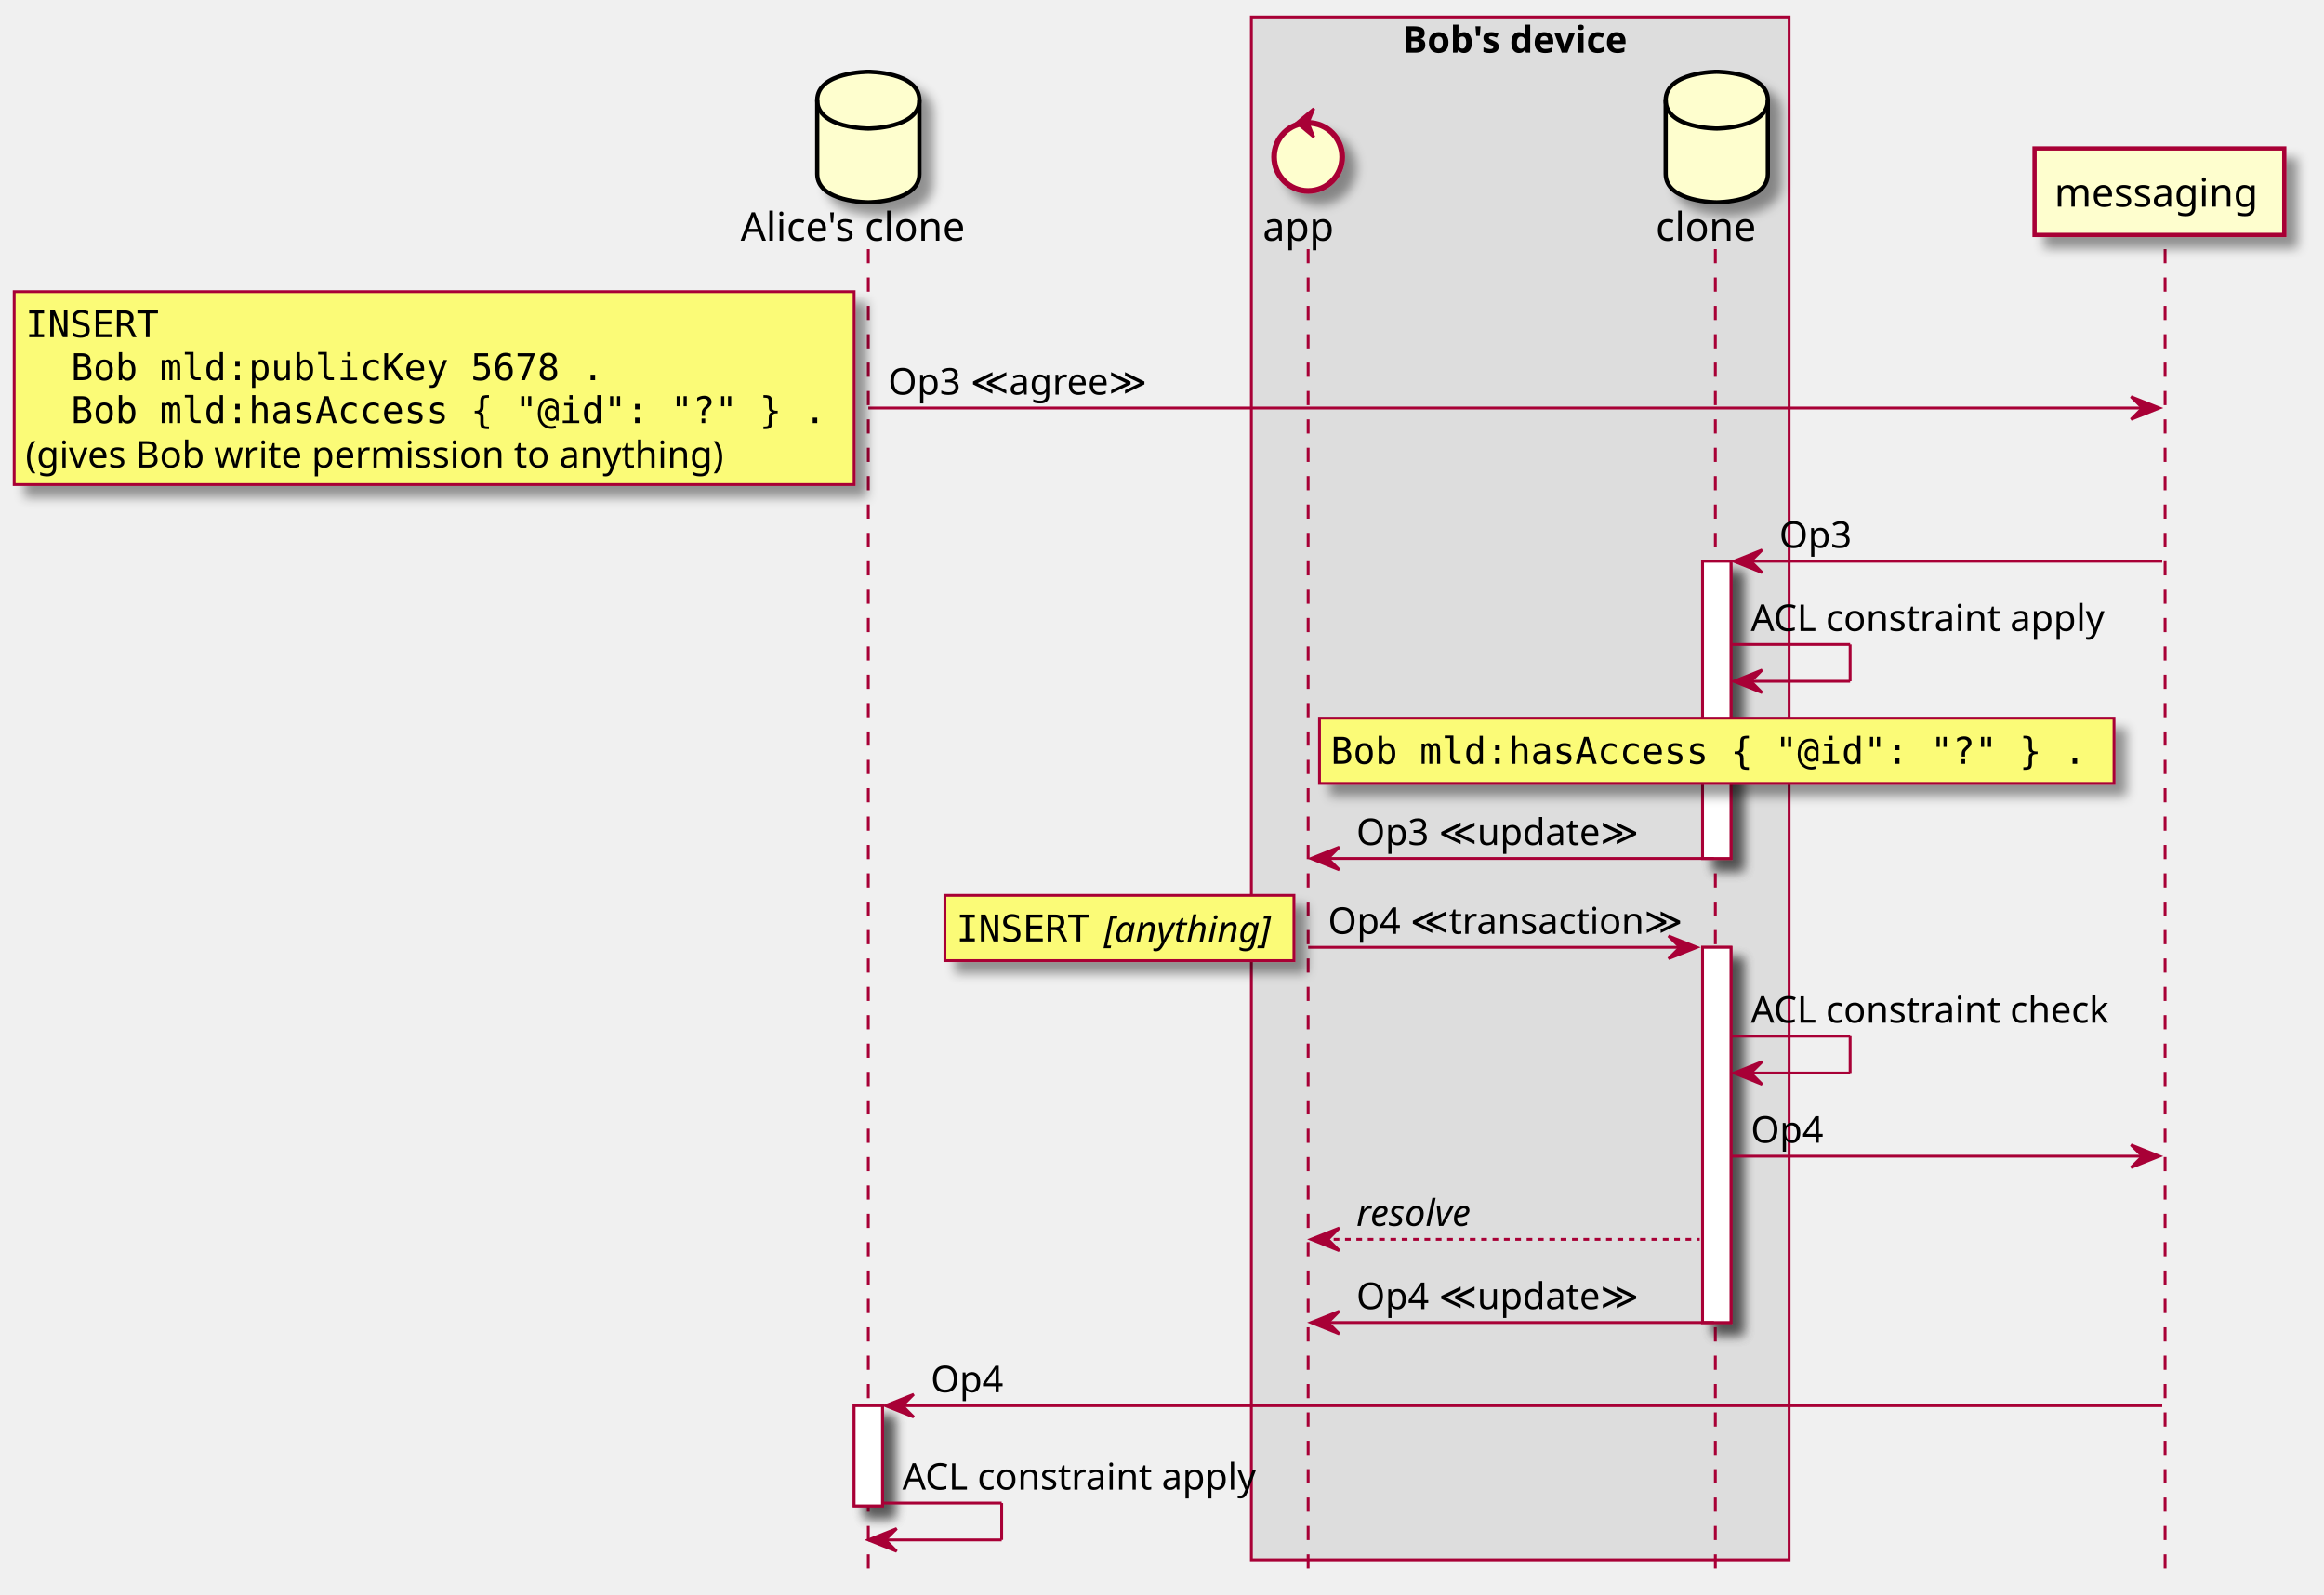
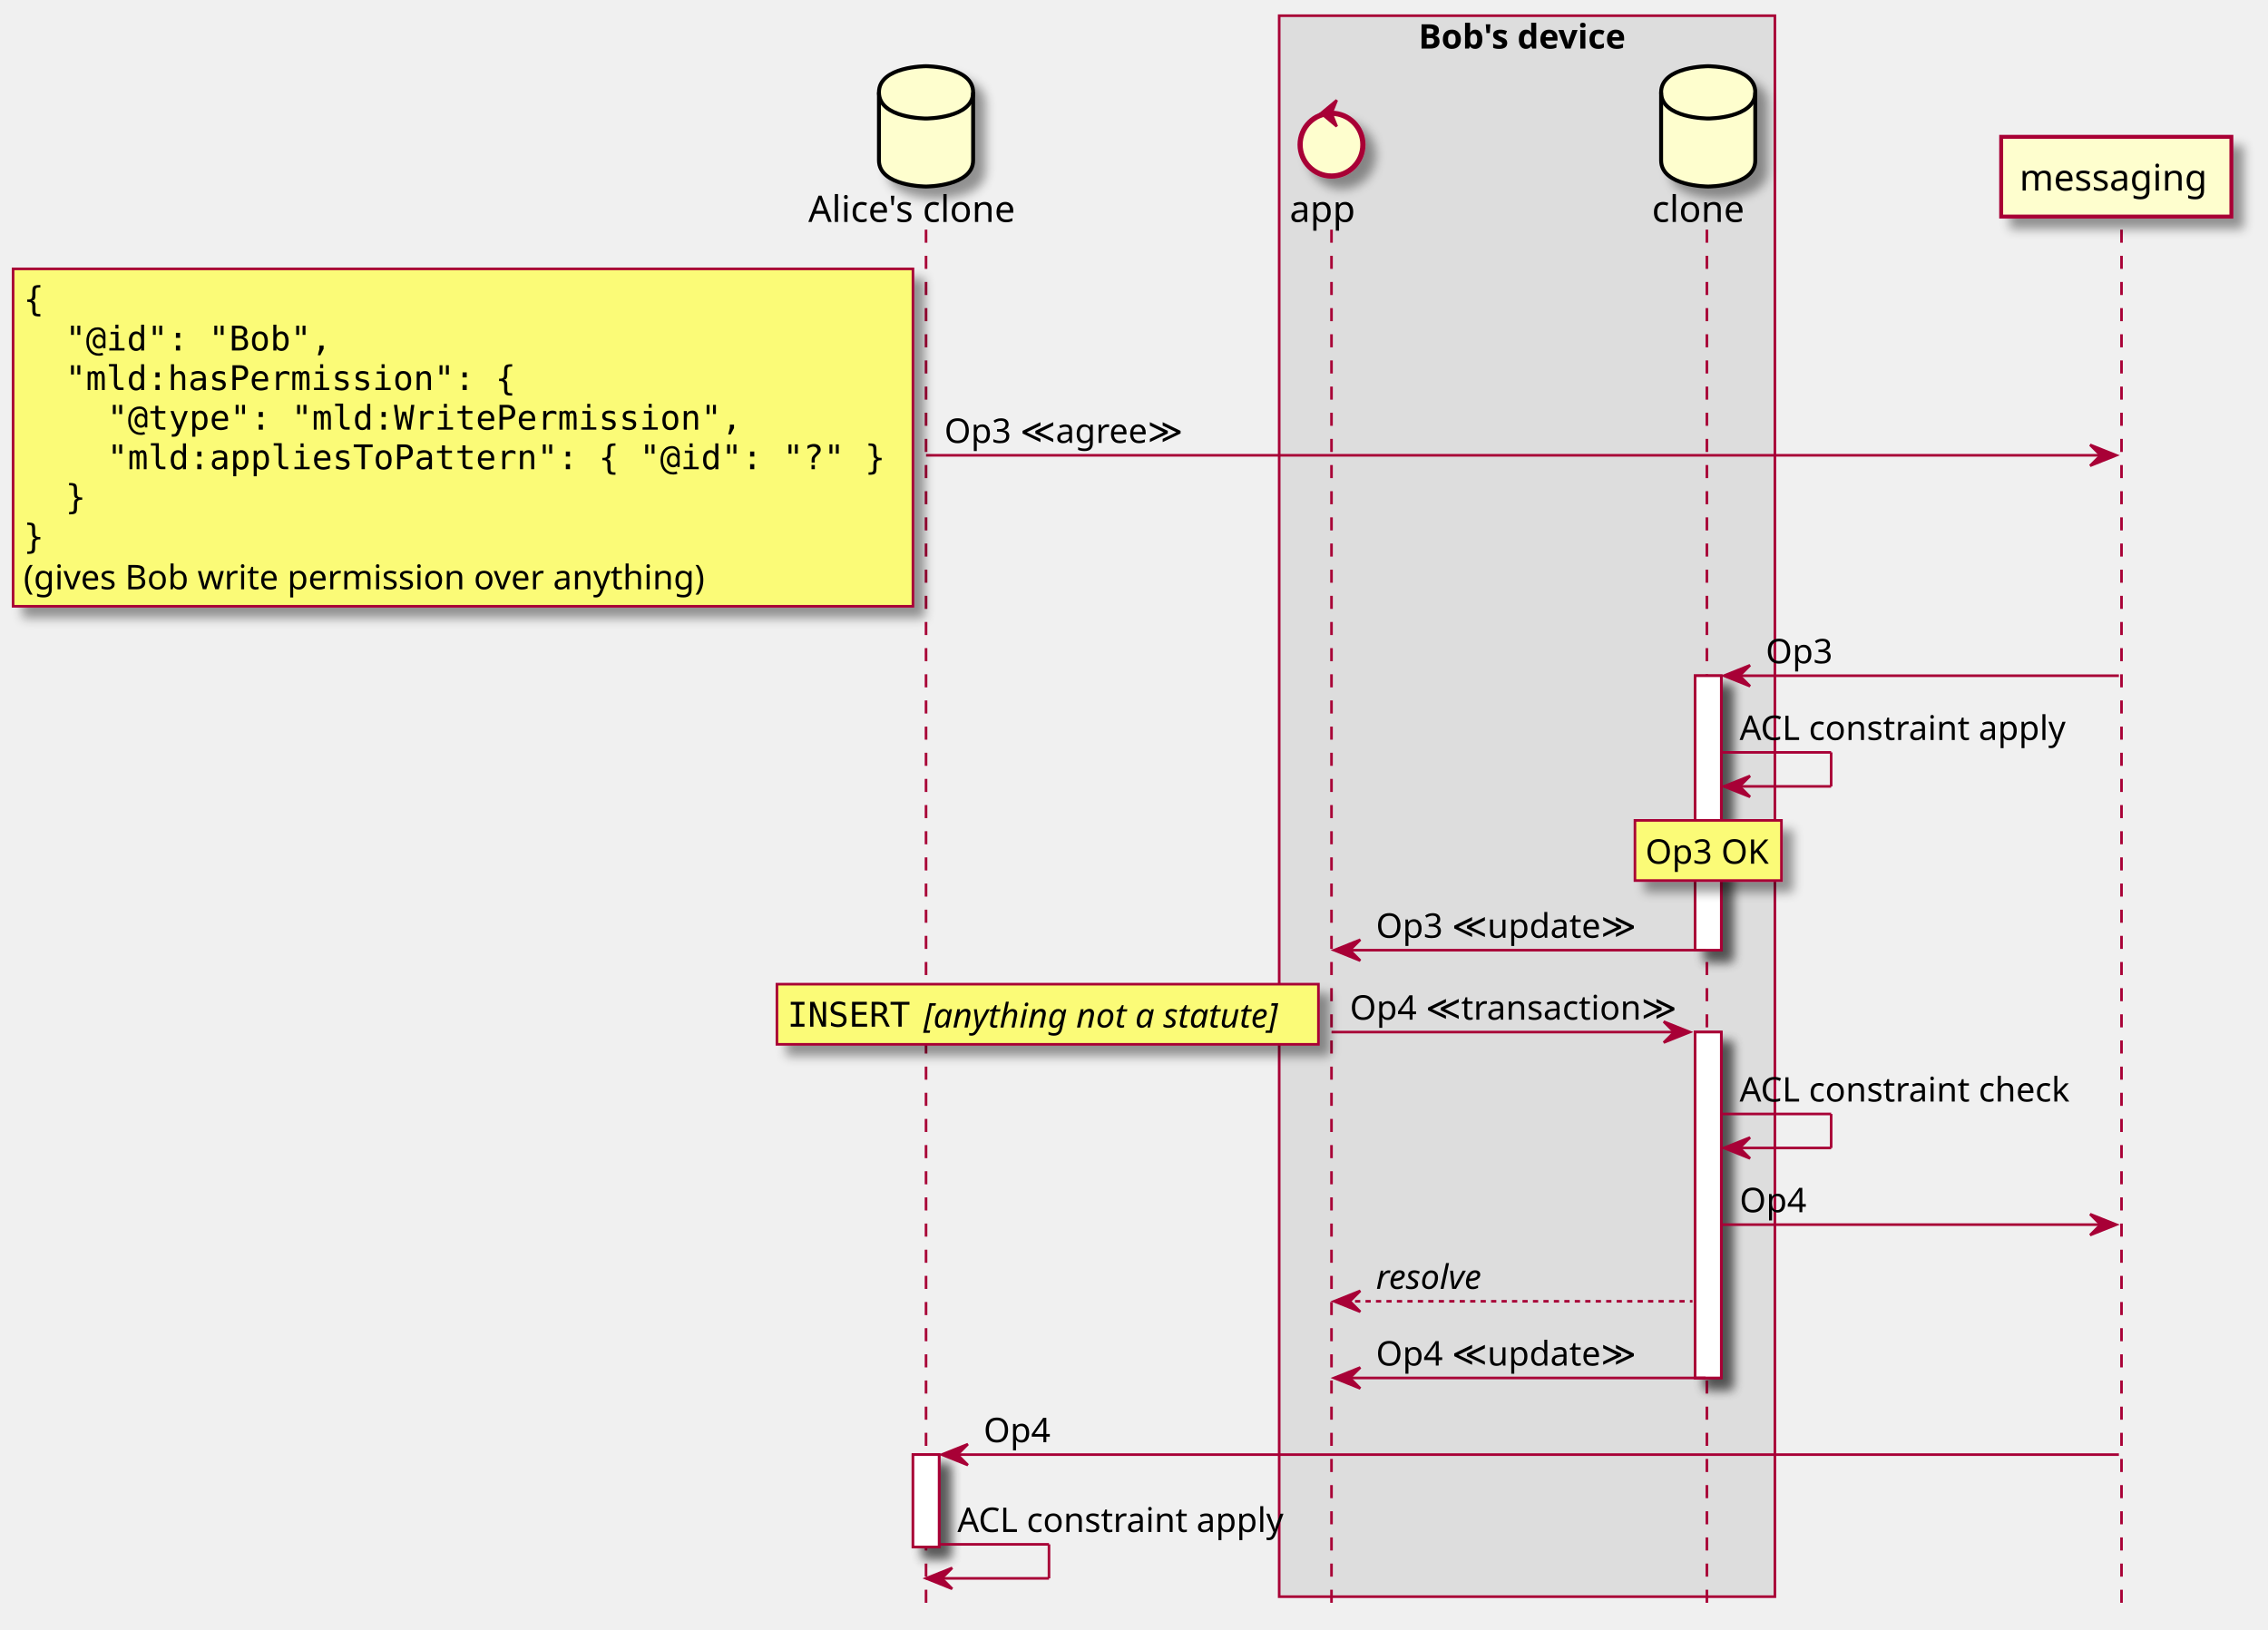
- <svg xmlns="http://www.w3.org/2000/svg" contentScriptType="application/ecmascript" contentStyleType="text/css" height="562px" preserveAspectRatio="none" style="width:819px;height:562px;background:#FFFFFF;" version="1.1" viewBox="0 0 819 562" width="819px" zoomAndPan="magnify">
+ <svg xmlns="http://www.w3.org/2000/svg" contentScriptType="application/ecmascript" contentStyleType="text/css" height="623px" preserveAspectRatio="none" style="width:867px;height:623px;background:#FFFFFF;" version="1.1" viewBox="0 0 867 623" width="867px" zoomAndPan="magnify">
  <defs>
-     <filter height="300%" id="f1x9bdlx09vfg5" width="300%" x="-1" y="-1">
+     <filter height="300%" id="f1a4whcoe3d8j0" width="300%" x="-1" y="-1">
      <feGaussianBlur result="blurOut" stdDeviation="2.0" />
      <feColorMatrix in="blurOut" result="blurOut2" type="matrix" values="0 0 0 0 0 0 0 0 0 0 0 0 0 0 0 0 0 0 .4 0" />
      <feOffset dx="4.0" dy="4.0" in="blurOut2" result="blurOut3" />
      <feBlend in="SourceGraphic" in2="blurOut3" mode="normal" />
    </filter>
  </defs>
  <g>
-     <rect fill="#DDDDDD" height="543.746" style="stroke:#A80036;stroke-width:1.0;" width="189.5" x="441" y="6" />
-     <text fill="#000000" font-family="sans-serif" font-size="13" font-weight="bold" lengthAdjust="spacing" textLength="83" x="494.25" y="18.568">Bob's device</text>
-     <rect fill="#FFFFFF" filter="url(#f1x9bdlx09vfg5)" height="35.31" style="stroke:#A80036;stroke-width:1.0;" width="10" x="301" y="495.435" />
-     <rect fill="#FFFFFF" filter="url(#f1x9bdlx09vfg5)" height="104.754" style="stroke:#A80036;stroke-width:1.0;" width="10" x="600" y="197.818" />
-     <rect fill="#FFFFFF" filter="url(#f1x9bdlx09vfg5)" height="132.242" style="stroke:#A80036;stroke-width:1.0;" width="10" x="600" y="333.883" />
-     <line style="stroke:#A80036;stroke-width:1.0;stroke-dasharray:5.0,5.0;" x1="306" x2="306" y1="87.799" y2="555.746" />
-     <line style="stroke:#A80036;stroke-width:1.0;stroke-dasharray:5.0,5.0;" x1="461" x2="461" y1="87.799" y2="555.746" />
-     <line style="stroke:#A80036;stroke-width:1.0;stroke-dasharray:5.0,5.0;" x1="604.5" x2="604.5" y1="87.799" y2="555.746" />
-     <line style="stroke:#A80036;stroke-width:1.0;stroke-dasharray:5.0,5.0;" x1="763" x2="763" y1="87.799" y2="555.746" />
-     <text fill="#000000" font-family="sans-serif" font-size="14" lengthAdjust="spacing" textLength="84" x="261" y="84.846">Alice's clone</text>
-     <path d="M288,35.31 C288,25.311 306,25.311 306,25.311 C306,25.311 324,25.311 324,35.31 L324,61.31 C324,71.311 306,71.311 306,71.311 C306,71.311 288,71.311 288,61.31 L288,35.31 " fill="#FEFECE" filter="url(#f1x9bdlx09vfg5)" style="stroke:#000000;stroke-width:1.5;" />
-     <path d="M288,35.31 C288,45.31 306,45.31 306,45.31 C306,45.31 324,45.31 324,35.31 " fill="none" style="stroke:#000000;stroke-width:1.5;" />
-     <text fill="#000000" font-family="sans-serif" font-size="14" lengthAdjust="spacing" textLength="26" x="445" y="84.846">app</text>
-     <ellipse cx="461" cy="55.31" fill="#FEFECE" filter="url(#f1x9bdlx09vfg5)" rx="12" ry="12" style="stroke:#A80036;stroke-width:2.0;" />
-     <polygon fill="#A80036" points="457,43.31,463,38.31,461,43.31,463,48.31,457,43.31" style="stroke:#A80036;stroke-width:1.0;" />
-     <text fill="#000000" font-family="sans-serif" font-size="14" lengthAdjust="spacing" textLength="37" x="583.5" y="84.846">clone</text>
-     <path d="M587,35.31 C587,25.311 605,25.311 605,25.311 C605,25.311 623,25.311 623,35.31 L623,61.31 C623,71.311 605,71.311 605,71.311 C605,71.311 587,71.311 587,61.31 L587,35.31 " fill="#FEFECE" filter="url(#f1x9bdlx09vfg5)" style="stroke:#000000;stroke-width:1.5;" />
-     <path d="M587,35.31 C587,45.31 605,45.31 605,45.31 C605,45.31 623,45.31 623,35.31 " fill="none" style="stroke:#000000;stroke-width:1.5;" />
-     <rect fill="#FEFECE" filter="url(#f1x9bdlx09vfg5)" height="30.488" style="stroke:#A80036;stroke-width:1.5;" width="88" x="717" y="52.31" />
-     <text fill="#000000" font-family="sans-serif" font-size="14" lengthAdjust="spacing" textLength="74" x="724" y="72.846">messaging</text>
-     <rect fill="#FFFFFF" filter="url(#f1x9bdlx09vfg5)" height="35.31" style="stroke:#A80036;stroke-width:1.0;" width="10" x="301" y="495.435" />
-     <rect fill="#FFFFFF" filter="url(#f1x9bdlx09vfg5)" height="104.754" style="stroke:#A80036;stroke-width:1.0;" width="10" x="600" y="197.818" />
-     <rect fill="#FFFFFF" filter="url(#f1x9bdlx09vfg5)" height="132.242" style="stroke:#A80036;stroke-width:1.0;" width="10" x="600" y="333.883" />
-     <polygon fill="#A80036" points="751,139.809,761,143.809,751,147.809,755,143.809" style="stroke:#A80036;stroke-width:1.0;" />
-     <line style="stroke:#A80036;stroke-width:1.0;" x1="306" x2="757" y1="143.809" y2="143.809" />
-     <text fill="#000000" font-family="sans-serif" font-size="13" lengthAdjust="spacing" textLength="83" x="313" y="139.066">Op3 ≪agree≫</text>
-     <rect fill="#FBFB77" filter="url(#f1x9bdlx09vfg5)" height="68" style="stroke:#A80036;stroke-width:1.0;" width="296" x="5" y="102.799" />
-     <text fill="#000000" font-family="monospace" font-size="13" lengthAdjust="spacing" textLength="48" x="9" y="118.866">INSERT</text>
-     <text fill="#000000" font-family="monospace" font-size="13" lengthAdjust="spacing" textLength="192" x="25" y="133.999">Bob mld:publicKey 5678 .</text>
-     <text fill="#000000" font-family="monospace" font-size="13" lengthAdjust="spacing" textLength="272" x="25" y="149.131">Bob mld:hasAccess { "@id": "?" } .</text>
-     <text fill="#000000" font-family="sans-serif" font-size="13" lengthAdjust="spacing" textLength="253" x="9" y="164.766">(gives Bob write permission to anything)</text>
-     <polygon fill="#A80036" points="621,193.818,611,197.818,621,201.818,617,197.818" style="stroke:#A80036;stroke-width:1.0;" />
-     <line style="stroke:#A80036;stroke-width:1.0;" x1="615" x2="762" y1="197.818" y2="197.818" />
-     <text fill="#000000" font-family="sans-serif" font-size="13" lengthAdjust="spacing" textLength="26" x="627" y="193.076">Op3</text>
-     <line style="stroke:#A80036;stroke-width:1.0;" x1="610" x2="652" y1="227.129" y2="227.129" />
-     <line style="stroke:#A80036;stroke-width:1.0;" x1="652" x2="652" y1="227.129" y2="240.129" />
-     <line style="stroke:#A80036;stroke-width:1.0;" x1="611" x2="652" y1="240.129" y2="240.129" />
-     <polygon fill="#A80036" points="621,236.129,611,240.129,621,244.129,617,240.129" style="stroke:#A80036;stroke-width:1.0;" />
-     <text fill="#000000" font-family="sans-serif" font-size="13" lengthAdjust="spacing" textLength="131" x="617" y="222.387">ACL constraint apply</text>
-     <rect fill="#FBFB77" filter="url(#f1x9bdlx09vfg5)" height="23" style="stroke:#A80036;stroke-width:1.0;" width="280" x="465" y="253.129" />
-     <text fill="#000000" font-family="monospace" font-size="13" lengthAdjust="spacing" textLength="272" x="469" y="269.196">Bob mld:hasAccess { "@id": "?" } .</text>
-     <polygon fill="#A80036" points="472,298.572,462,302.572,472,306.572,468,302.572" style="stroke:#A80036;stroke-width:1.0;" />
-     <line style="stroke:#A80036;stroke-width:1.0;" x1="466" x2="604" y1="302.572" y2="302.572" />
-     <text fill="#000000" font-family="sans-serif" font-size="13" lengthAdjust="spacing" textLength="92" x="478" y="297.83">Op3 ≪update≫</text>
-     <polygon fill="#A80036" points="588,329.883,598,333.883,588,337.883,592,333.883" style="stroke:#A80036;stroke-width:1.0;" />
-     <line style="stroke:#A80036;stroke-width:1.0;" x1="461" x2="594" y1="333.883" y2="333.883" />
-     <text fill="#000000" font-family="sans-serif" font-size="13" lengthAdjust="spacing" textLength="120" x="468" y="329.141">Op4 ≪transaction≫</text>
-     <rect fill="#FBFB77" filter="url(#f1x9bdlx09vfg5)" height="23" style="stroke:#A80036;stroke-width:1.0;" width="123" x="333" y="315.572" />
-     <text fill="#000000" font-family="monospace" font-size="13" lengthAdjust="spacing" textLength="48" x="337" y="331.817">INSERT</text>
-     <text fill="#000000" font-family="sans-serif" font-size="13" lengthAdjust="spacing" textLength="0" x="389" y="332.141" />
-     <text fill="#000000" font-family="sans-serif" font-size="13" font-style="italic" lengthAdjust="spacing" textLength="63" x="389" y="332.141">[anything]</text>
-     <line style="stroke:#A80036;stroke-width:1.0;" x1="610" x2="652" y1="365.193" y2="365.193" />
-     <line style="stroke:#A80036;stroke-width:1.0;" x1="652" x2="652" y1="365.193" y2="378.193" />
-     <line style="stroke:#A80036;stroke-width:1.0;" x1="611" x2="652" y1="378.193" y2="378.193" />
-     <polygon fill="#A80036" points="621,374.193,611,378.193,621,382.193,617,378.193" style="stroke:#A80036;stroke-width:1.0;" />
-     <text fill="#000000" font-family="sans-serif" font-size="13" lengthAdjust="spacing" textLength="134" x="617" y="360.451">ACL constraint check</text>
-     <polygon fill="#A80036" points="751,403.504,761,407.504,751,411.504,755,407.504" style="stroke:#A80036;stroke-width:1.0;" />
-     <line style="stroke:#A80036;stroke-width:1.0;" x1="610" x2="757" y1="407.504" y2="407.504" />
-     <text fill="#000000" font-family="sans-serif" font-size="13" lengthAdjust="spacing" textLength="26" x="617" y="402.762">Op4</text>
-     <polygon fill="#A80036" points="472,432.815,462,436.815,472,440.815,468,436.815" style="stroke:#A80036;stroke-width:1.0;" />
-     <line style="stroke:#A80036;stroke-width:1.0;stroke-dasharray:2.0,2.0;" x1="466" x2="599" y1="436.815" y2="436.815" />
-     <text fill="#000000" font-family="sans-serif" font-size="13" font-style="italic" lengthAdjust="spacing" textLength="45" x="478" y="432.072">resolve</text>
-     <polygon fill="#A80036" points="472,462.125,462,466.125,472,470.125,468,466.125" style="stroke:#A80036;stroke-width:1.0;" />
-     <line style="stroke:#A80036;stroke-width:1.0;" x1="466" x2="604" y1="466.125" y2="466.125" />
-     <text fill="#000000" font-family="sans-serif" font-size="13" lengthAdjust="spacing" textLength="92" x="478" y="461.383">Op4 ≪update≫</text>
-     <polygon fill="#A80036" points="322,491.435,312,495.435,322,499.435,318,495.435" style="stroke:#A80036;stroke-width:1.0;" />
-     <line style="stroke:#A80036;stroke-width:1.0;" x1="316" x2="762" y1="495.435" y2="495.435" />
-     <text fill="#000000" font-family="sans-serif" font-size="13" lengthAdjust="spacing" textLength="26" x="328" y="490.693">Op4</text>
-     <line style="stroke:#A80036;stroke-width:1.0;" x1="311" x2="353" y1="529.746" y2="529.746" />
-     <line style="stroke:#A80036;stroke-width:1.0;" x1="353" x2="353" y1="529.746" y2="542.746" />
-     <line style="stroke:#A80036;stroke-width:1.0;" x1="306" x2="353" y1="542.746" y2="542.746" />
-     <polygon fill="#A80036" points="316,538.746,306,542.746,316,546.746,312,542.746" style="stroke:#A80036;stroke-width:1.0;" />
-     <text fill="#000000" font-family="sans-serif" font-size="13" lengthAdjust="spacing" textLength="131" x="318" y="525.004">ACL constraint apply</text>
+     <rect fill="#DDDDDD" height="604.455" style="stroke:#A80036;stroke-width:1.0;" width="189.5" x="489" y="6" />
+     <text fill="#000000" font-family="sans-serif" font-size="13" font-weight="bold" lengthAdjust="spacing" textLength="83" x="542.25" y="18.568">Bob's device</text>
+     <rect fill="#FFFFFF" filter="url(#f1a4whcoe3d8j0)" height="35.31" style="stroke:#A80036;stroke-width:1.0;" width="10" x="349" y="556.144" />
+     <rect fill="#FFFFFF" filter="url(#f1a4whcoe3d8j0)" height="104.932" style="stroke:#A80036;stroke-width:1.0;" width="10" x="648" y="258.35" />
+     <rect fill="#FFFFFF" filter="url(#f1a4whcoe3d8j0)" height="132.242" style="stroke:#A80036;stroke-width:1.0;" width="10" x="648" y="394.592" />
+     <line style="stroke:#A80036;stroke-width:1.0;stroke-dasharray:5.0,5.0;" x1="354" x2="354" y1="87.799" y2="616.455" />
+     <line style="stroke:#A80036;stroke-width:1.0;stroke-dasharray:5.0,5.0;" x1="509" x2="509" y1="87.799" y2="616.455" />
+     <line style="stroke:#A80036;stroke-width:1.0;stroke-dasharray:5.0,5.0;" x1="652.5" x2="652.5" y1="87.799" y2="616.455" />
+     <line style="stroke:#A80036;stroke-width:1.0;stroke-dasharray:5.0,5.0;" x1="811" x2="811" y1="87.799" y2="616.455" />
+     <text fill="#000000" font-family="sans-serif" font-size="14" lengthAdjust="spacing" textLength="84" x="309" y="84.846">Alice's clone</text>
+     <path d="M336,35.31 C336,25.311 354,25.311 354,25.311 C354,25.311 372,25.311 372,35.31 L372,61.31 C372,71.311 354,71.311 354,71.311 C354,71.311 336,71.311 336,61.31 L336,35.31 " fill="#FEFECE" filter="url(#f1a4whcoe3d8j0)" style="stroke:#000000;stroke-width:1.5;" />
+     <path d="M336,35.31 C336,45.31 354,45.31 354,45.31 C354,45.31 372,45.31 372,35.31 " fill="none" style="stroke:#000000;stroke-width:1.5;" />
+     <text fill="#000000" font-family="sans-serif" font-size="14" lengthAdjust="spacing" textLength="26" x="493" y="84.846">app</text>
+     <ellipse cx="509" cy="55.31" fill="#FEFECE" filter="url(#f1a4whcoe3d8j0)" rx="12" ry="12" style="stroke:#A80036;stroke-width:2.0;" />
+     <polygon fill="#A80036" points="505,43.31,511,38.31,509,43.31,511,48.31,505,43.31" style="stroke:#A80036;stroke-width:1.0;" />
+     <text fill="#000000" font-family="sans-serif" font-size="14" lengthAdjust="spacing" textLength="37" x="631.5" y="84.846">clone</text>
+     <path d="M635,35.31 C635,25.311 653,25.311 653,25.311 C653,25.311 671,25.311 671,35.31 L671,61.31 C671,71.311 653,71.311 653,71.311 C653,71.311 635,71.311 635,61.31 L635,35.31 " fill="#FEFECE" filter="url(#f1a4whcoe3d8j0)" style="stroke:#000000;stroke-width:1.5;" />
+     <path d="M635,35.31 C635,45.31 653,45.31 653,45.31 C653,45.31 671,45.31 671,35.31 " fill="none" style="stroke:#000000;stroke-width:1.5;" />
+     <rect fill="#FEFECE" filter="url(#f1a4whcoe3d8j0)" height="30.488" style="stroke:#A80036;stroke-width:1.5;" width="88" x="765" y="52.31" />
+     <text fill="#000000" font-family="sans-serif" font-size="14" lengthAdjust="spacing" textLength="74" x="772" y="72.846">messaging</text>
+     <rect fill="#FFFFFF" filter="url(#f1a4whcoe3d8j0)" height="35.31" style="stroke:#A80036;stroke-width:1.0;" width="10" x="349" y="556.144" />
+     <rect fill="#FFFFFF" filter="url(#f1a4whcoe3d8j0)" height="104.932" style="stroke:#A80036;stroke-width:1.0;" width="10" x="648" y="258.35" />
+     <rect fill="#FFFFFF" filter="url(#f1a4whcoe3d8j0)" height="132.242" style="stroke:#A80036;stroke-width:1.0;" width="10" x="648" y="394.592" />
+     <polygon fill="#A80036" points="799,170.074,809,174.074,799,178.074,803,174.074" style="stroke:#A80036;stroke-width:1.0;" />
+     <line style="stroke:#A80036;stroke-width:1.0;" x1="354" x2="805" y1="174.074" y2="174.074" />
+     <text fill="#000000" font-family="sans-serif" font-size="13" lengthAdjust="spacing" textLength="83" x="361" y="169.332">Op3 ≪agree≫</text>
+     <rect fill="#FBFB77" filter="url(#f1a4whcoe3d8j0)" height="129" style="stroke:#A80036;stroke-width:1.0;" width="344" x="5" y="102.799" />
+     <text fill="#000000" font-family="monospace" font-size="13" lengthAdjust="spacing" textLength="8" x="9" y="118.866">{</text>
+     <text fill="#000000" font-family="monospace" font-size="13" lengthAdjust="spacing" textLength="104" x="25" y="133.999">"@id": "Bob",</text>
+     <text fill="#000000" font-family="monospace" font-size="13" lengthAdjust="spacing" textLength="176" x="25" y="149.131">"mld:hasPermission": {</text>
+     <text fill="#000000" font-family="monospace" font-size="13" lengthAdjust="spacing" textLength="248" x="41" y="164.264">"@type": "mld:WritePermission",</text>
+     <text fill="#000000" font-family="monospace" font-size="13" lengthAdjust="spacing" textLength="304" x="41" y="179.397">"mld:appliesToPattern": { "@id": "?" }</text>
+     <text fill="#000000" font-family="monospace" font-size="13" lengthAdjust="spacing" textLength="8" x="25" y="194.53">}</text>
+     <text fill="#000000" font-family="monospace" font-size="13" lengthAdjust="spacing" textLength="8" x="9" y="209.663">}</text>
+     <text fill="#000000" font-family="sans-serif" font-size="13" lengthAdjust="spacing" textLength="267" x="9" y="225.297">(gives Bob write permission over anything)</text>
+     <polygon fill="#A80036" points="669,254.35,659,258.35,669,262.35,665,258.35" style="stroke:#A80036;stroke-width:1.0;" />
+     <line style="stroke:#A80036;stroke-width:1.0;" x1="663" x2="810" y1="258.35" y2="258.35" />
+     <text fill="#000000" font-family="sans-serif" font-size="13" lengthAdjust="spacing" textLength="26" x="675" y="253.607">Op3</text>
+     <line style="stroke:#A80036;stroke-width:1.0;" x1="658" x2="700" y1="287.66" y2="287.66" />
+     <line style="stroke:#A80036;stroke-width:1.0;" x1="700" x2="700" y1="287.66" y2="300.66" />
+     <line style="stroke:#A80036;stroke-width:1.0;" x1="659" x2="700" y1="300.66" y2="300.66" />
+     <polygon fill="#A80036" points="669,296.66,659,300.66,669,304.66,665,300.66" style="stroke:#A80036;stroke-width:1.0;" />
+     <text fill="#000000" font-family="sans-serif" font-size="13" lengthAdjust="spacing" textLength="131" x="665" y="282.918">ACL constraint apply</text>
+     <rect fill="#FBFB77" filter="url(#f1a4whcoe3d8j0)" height="23" style="stroke:#A80036;stroke-width:1.0;" width="56" x="625" y="313.66" />
+     <text fill="#000000" font-family="sans-serif" font-size="13" lengthAdjust="spacing" textLength="48" x="629" y="330.228">Op3 OK</text>
+     <polygon fill="#A80036" points="520,359.281,510,363.281,520,367.281,516,363.281" style="stroke:#A80036;stroke-width:1.0;" />
+     <line style="stroke:#A80036;stroke-width:1.0;" x1="514" x2="652" y1="363.281" y2="363.281" />
+     <text fill="#000000" font-family="sans-serif" font-size="13" lengthAdjust="spacing" textLength="92" x="526" y="358.539">Op3 ≪update≫</text>
+     <polygon fill="#A80036" points="636,390.592,646,394.592,636,398.592,640,394.592" style="stroke:#A80036;stroke-width:1.0;" />
+     <line style="stroke:#A80036;stroke-width:1.0;" x1="509" x2="642" y1="394.592" y2="394.592" />
+     <text fill="#000000" font-family="sans-serif" font-size="13" lengthAdjust="spacing" textLength="120" x="516" y="389.85">Op4 ≪transaction≫</text>
+     <rect fill="#FBFB77" filter="url(#f1a4whcoe3d8j0)" height="23" style="stroke:#A80036;stroke-width:1.0;" width="207" x="297" y="376.281" />
+     <text fill="#000000" font-family="monospace" font-size="13" lengthAdjust="spacing" textLength="48" x="301" y="392.526">INSERT</text>
+     <text fill="#000000" font-family="sans-serif" font-size="13" lengthAdjust="spacing" textLength="0" x="353" y="392.85" />
+     <text fill="#000000" font-family="sans-serif" font-size="13" font-style="italic" lengthAdjust="spacing" textLength="147" x="353" y="392.85">[anything not a statute]</text>
+     <line style="stroke:#A80036;stroke-width:1.0;" x1="658" x2="700" y1="425.902" y2="425.902" />
+     <line style="stroke:#A80036;stroke-width:1.0;" x1="700" x2="700" y1="425.902" y2="438.902" />
+     <line style="stroke:#A80036;stroke-width:1.0;" x1="659" x2="700" y1="438.902" y2="438.902" />
+     <polygon fill="#A80036" points="669,434.902,659,438.902,669,442.902,665,438.902" style="stroke:#A80036;stroke-width:1.0;" />
+     <text fill="#000000" font-family="sans-serif" font-size="13" lengthAdjust="spacing" textLength="134" x="665" y="421.16">ACL constraint check</text>
+     <polygon fill="#A80036" points="799,464.213,809,468.213,799,472.213,803,468.213" style="stroke:#A80036;stroke-width:1.0;" />
+     <line style="stroke:#A80036;stroke-width:1.0;" x1="658" x2="805" y1="468.213" y2="468.213" />
+     <text fill="#000000" font-family="sans-serif" font-size="13" lengthAdjust="spacing" textLength="26" x="665" y="463.471">Op4</text>
+     <polygon fill="#A80036" points="520,493.523,510,497.523,520,501.523,516,497.523" style="stroke:#A80036;stroke-width:1.0;" />
+     <line style="stroke:#A80036;stroke-width:1.0;stroke-dasharray:2.0,2.0;" x1="514" x2="647" y1="497.523" y2="497.523" />
+     <text fill="#000000" font-family="sans-serif" font-size="13" font-style="italic" lengthAdjust="spacing" textLength="45" x="526" y="492.781">resolve</text>
+     <polygon fill="#A80036" points="520,522.834,510,526.834,520,530.834,516,526.834" style="stroke:#A80036;stroke-width:1.0;" />
+     <line style="stroke:#A80036;stroke-width:1.0;" x1="514" x2="652" y1="526.834" y2="526.834" />
+     <text fill="#000000" font-family="sans-serif" font-size="13" lengthAdjust="spacing" textLength="92" x="526" y="522.092">Op4 ≪update≫</text>
+     <polygon fill="#A80036" points="370,552.144,360,556.144,370,560.144,366,556.144" style="stroke:#A80036;stroke-width:1.0;" />
+     <line style="stroke:#A80036;stroke-width:1.0;" x1="364" x2="810" y1="556.144" y2="556.144" />
+     <text fill="#000000" font-family="sans-serif" font-size="13" lengthAdjust="spacing" textLength="26" x="376" y="551.402">Op4</text>
+     <line style="stroke:#A80036;stroke-width:1.0;" x1="359" x2="401" y1="590.455" y2="590.455" />
+     <line style="stroke:#A80036;stroke-width:1.0;" x1="401" x2="401" y1="590.455" y2="603.455" />
+     <line style="stroke:#A80036;stroke-width:1.0;" x1="354" x2="401" y1="603.455" y2="603.455" />
+     <polygon fill="#A80036" points="364,599.455,354,603.455,364,607.455,360,603.455" style="stroke:#A80036;stroke-width:1.0;" />
+     <text fill="#000000" font-family="sans-serif" font-size="13" lengthAdjust="spacing" textLength="131" x="366" y="585.713">ACL constraint apply</text>
  </g>
</svg>
